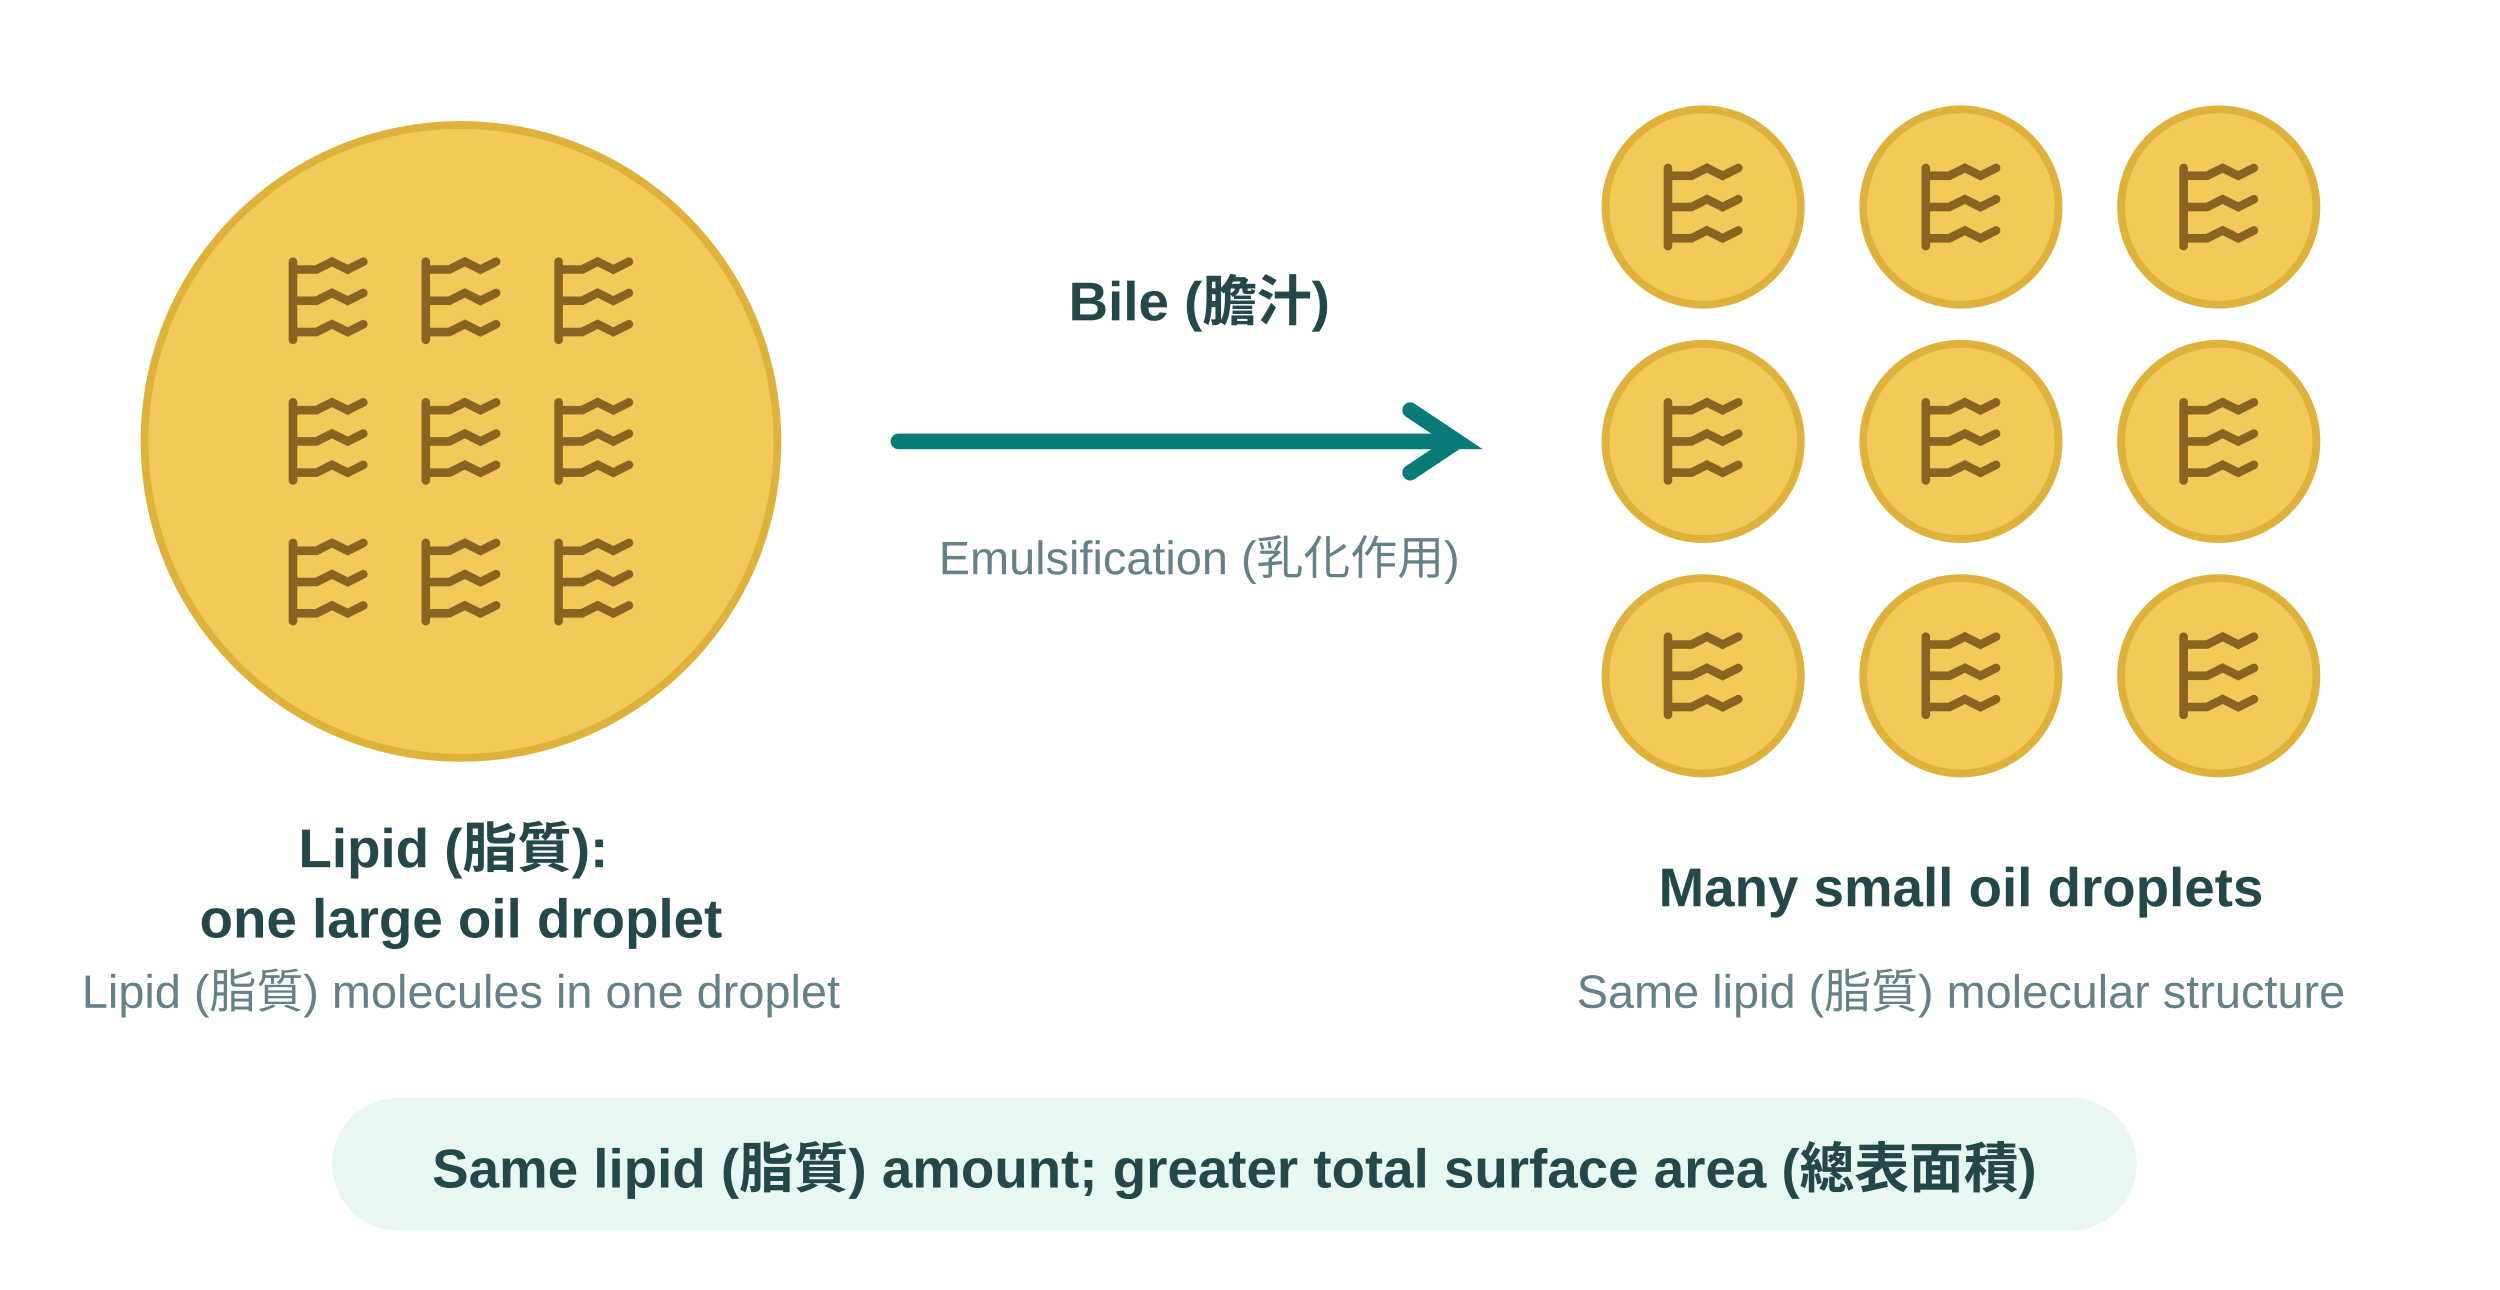
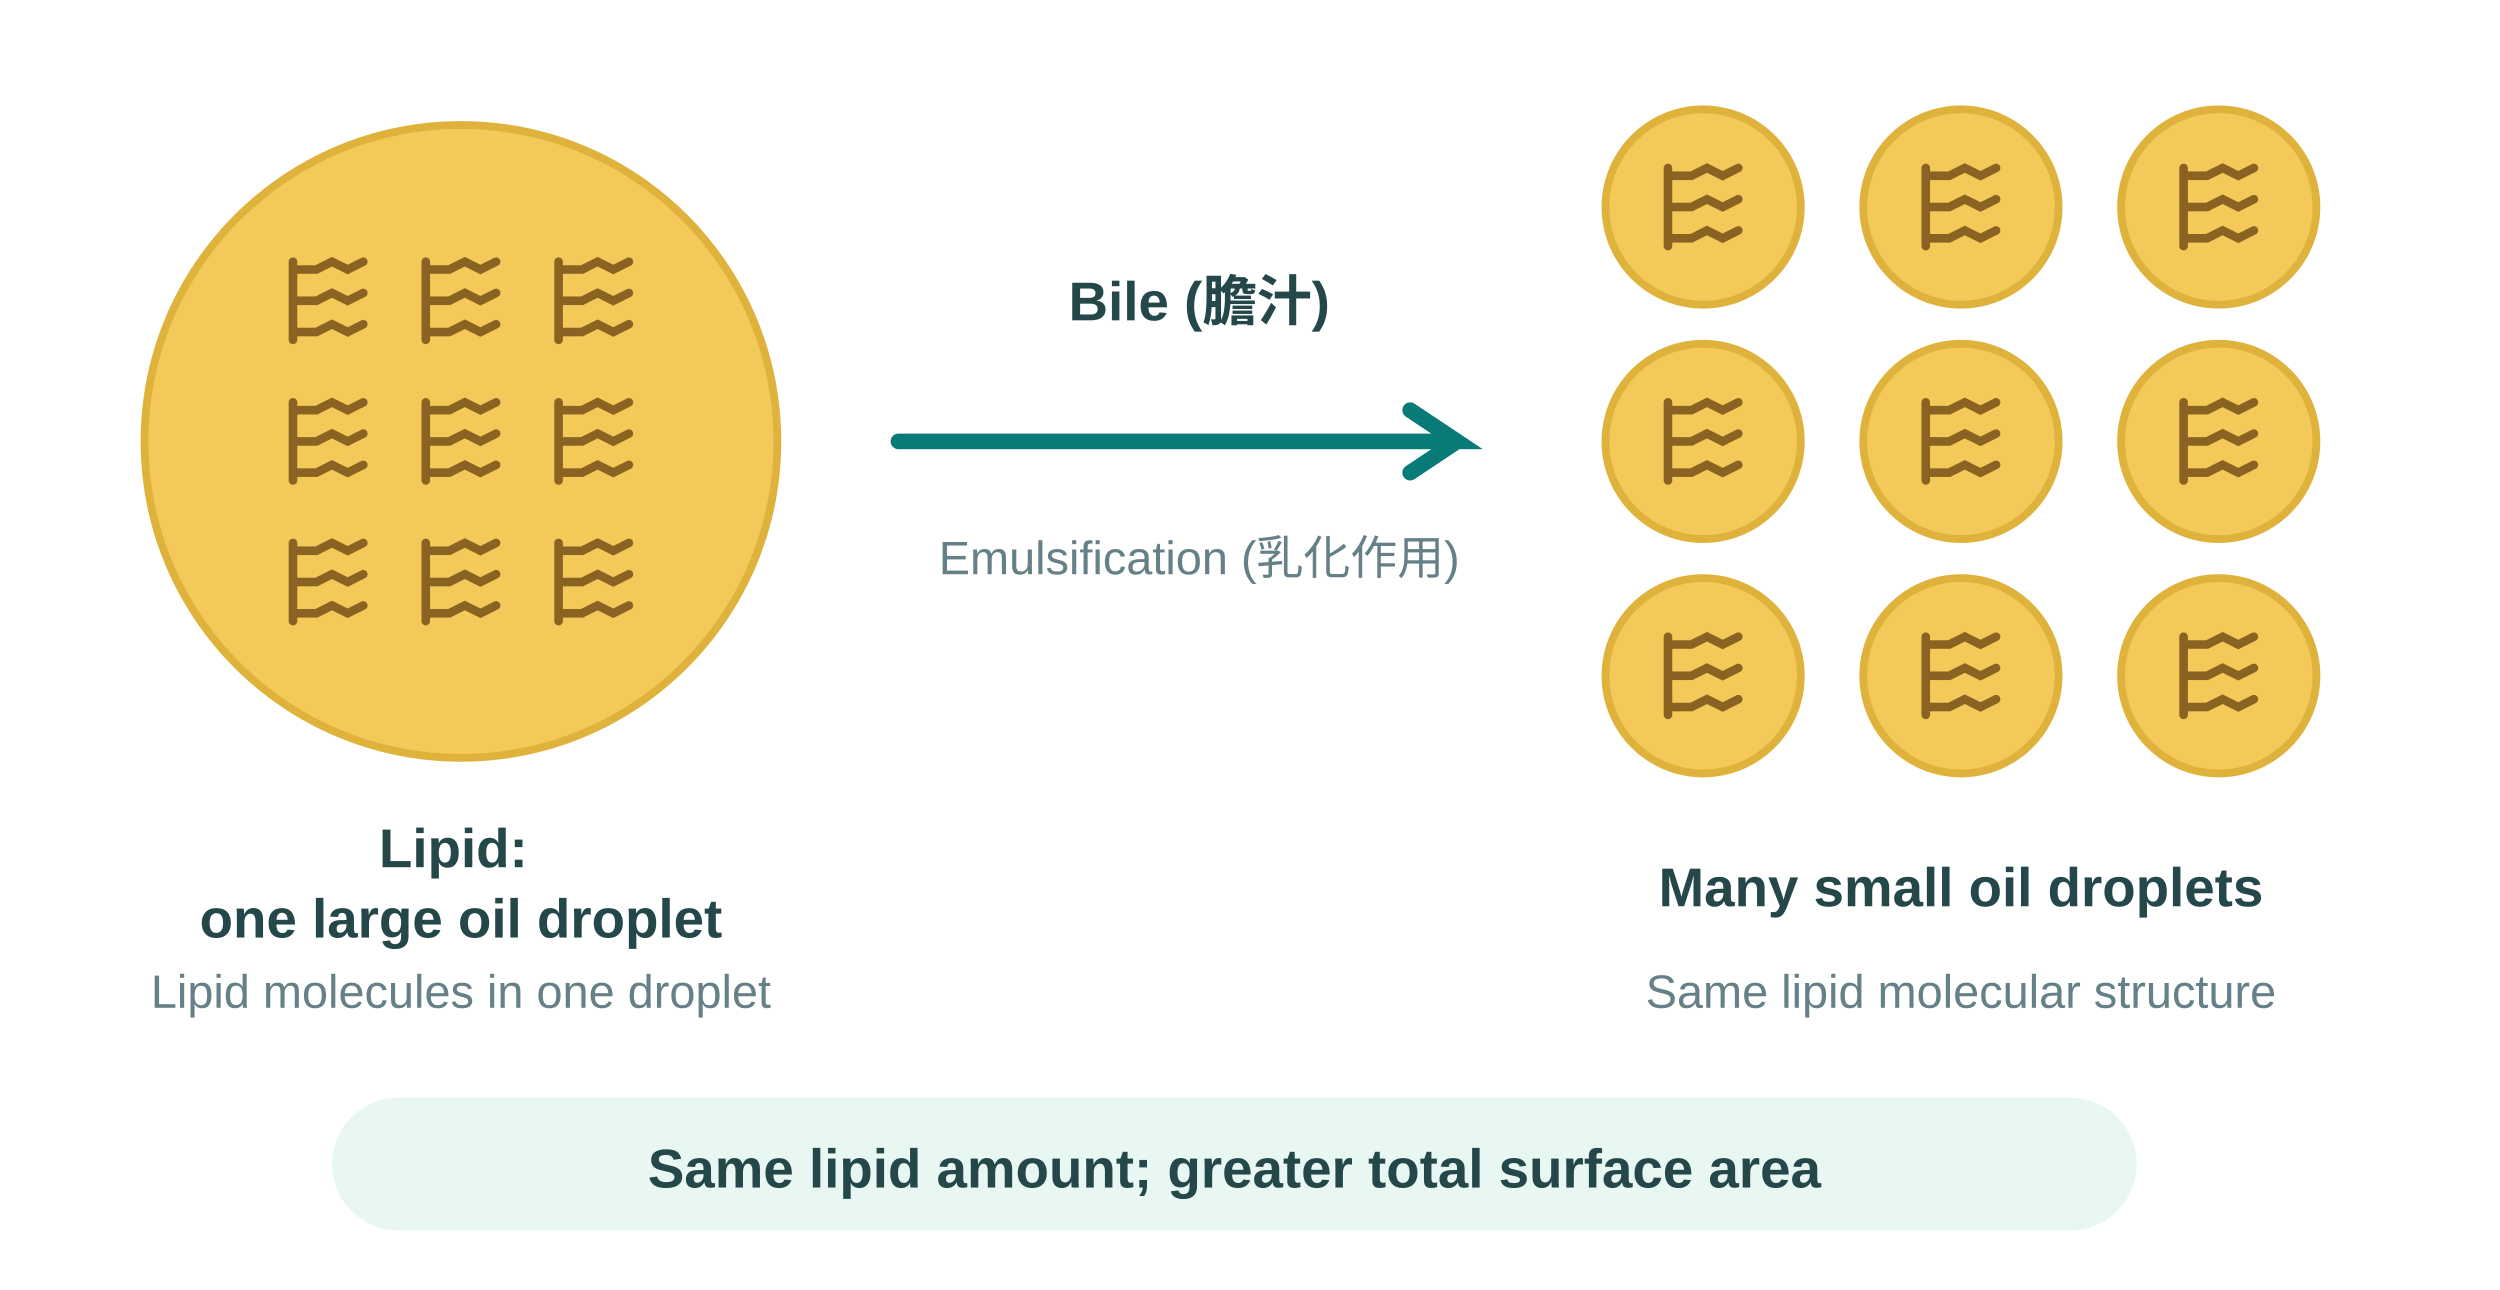
<svg xmlns="http://www.w3.org/2000/svg" viewBox="0 0 640 330" role="img" aria-labelledby="title desc" lang="en">
  <style>text{font-family:Arial,"Noto Sans HK",sans-serif;fill:#24474a;font-size:19px;text-anchor:middle}.bond{stroke:#486b6b;stroke-width:2.5;stroke-linecap:round}.ester{stroke:#c77435;stroke-width:4;stroke-linecap:round}.carbonyl{stroke:#486b6b;stroke-width:2}.oxygen{fill:#087b78}.label{font-size:18px;font-weight:bold}.small{font-size:14px;fill:#658087}</style>
  <g class="before-emulsification">
    <circle cx="118" cy="113" r="81" fill="#f3ca59" stroke="#dfb23c" stroke-width="2" />
    <g class="fat-molecule" transform="translate(75 77)" fill="none" stroke="#8a6222" stroke-width="2.2" stroke-linecap="round">
      <path d="M0 -10V10M0 -8H6l4 -2 4 2 4 -2M0 0H6l4 -2 4 2 4 -2M0 8H6l4 -2 4 2 4 -2" />
    </g>
    <g class="fat-molecule" transform="translate(109 77)" fill="none" stroke="#8a6222" stroke-width="2.2" stroke-linecap="round">
      <path d="M0 -10V10M0 -8H6l4 -2 4 2 4 -2M0 0H6l4 -2 4 2 4 -2M0 8H6l4 -2 4 2 4 -2" />
    </g>
    <g class="fat-molecule" transform="translate(143 77)" fill="none" stroke="#8a6222" stroke-width="2.2" stroke-linecap="round">
      <path d="M0 -10V10M0 -8H6l4 -2 4 2 4 -2M0 0H6l4 -2 4 2 4 -2M0 8H6l4 -2 4 2 4 -2" />
    </g>
    <g class="fat-molecule" transform="translate(75 113)" fill="none" stroke="#8a6222" stroke-width="2.2" stroke-linecap="round">
      <path d="M0 -10V10M0 -8H6l4 -2 4 2 4 -2M0 0H6l4 -2 4 2 4 -2M0 8H6l4 -2 4 2 4 -2" />
    </g>
    <g class="fat-molecule" transform="translate(109 113)" fill="none" stroke="#8a6222" stroke-width="2.2" stroke-linecap="round">
      <path d="M0 -10V10M0 -8H6l4 -2 4 2 4 -2M0 0H6l4 -2 4 2 4 -2M0 8H6l4 -2 4 2 4 -2" />
    </g>
    <g class="fat-molecule" transform="translate(143 113)" fill="none" stroke="#8a6222" stroke-width="2.2" stroke-linecap="round">
      <path d="M0 -10V10M0 -8H6l4 -2 4 2 4 -2M0 0H6l4 -2 4 2 4 -2M0 8H6l4 -2 4 2 4 -2" />
    </g>
    <g class="fat-molecule" transform="translate(75 149)" fill="none" stroke="#8a6222" stroke-width="2.2" stroke-linecap="round">
      <path d="M0 -10V10M0 -8H6l4 -2 4 2 4 -2M0 0H6l4 -2 4 2 4 -2M0 8H6l4 -2 4 2 4 -2" />
    </g>
    <g class="fat-molecule" transform="translate(109 149)" fill="none" stroke="#8a6222" stroke-width="2.2" stroke-linecap="round">
      <path d="M0 -10V10M0 -8H6l4 -2 4 2 4 -2M0 0H6l4 -2 4 2 4 -2M0 8H6l4 -2 4 2 4 -2" />
    </g>
    <g class="fat-molecule" transform="translate(143 149)" fill="none" stroke="#8a6222" stroke-width="2.2" stroke-linecap="round">
      <path d="M0 -10V10M0 -8H6l4 -2 4 2 4 -2M0 0H6l4 -2 4 2 4 -2M0 8H6l4 -2 4 2 4 -2" />
    </g>
  </g>
  <text x="118" y="232" class="label" style="font-size:14px">
-     <tspan x="118" y="222">Lipid (脂質):</tspan>
+     <tspan x="118" y="222">Lipid:</tspan>
    <tspan x="118" y="240">one large oil droplet</tspan>
  </text>
-   <text x="118" y="258" class="small" style="font-size:12px">Lipid (脂質) molecules in one droplet</text>
+   <text x="118" y="258" class="small" style="font-size:12px">Lipid molecules in one droplet</text>
  <text x="307" y="82" class="label" style="font-size:14px">Bile (膽汁)</text>
  <path d="M230 113H373l-12 -8m12 8-12 8" fill="none" stroke="#087b78" stroke-width="4" stroke-linecap="round" />
  <text x="307" y="147" class="small" style="font-size:12px">Emulsification (乳化作用)</text>
  <g class="after-emulsification">
    <circle cx="436" cy="53" r="25" fill="#f3ca59" stroke="#dfb23c" stroke-width="2" />
    <g class="fat-molecule" transform="translate(427 53)" fill="none" stroke="#8a6222" stroke-width="2.2" stroke-linecap="round">
      <path d="M0 -10V10M0 -8H6l4 -2 4 2 4 -2M0 0H6l4 -2 4 2 4 -2M0 8H6l4 -2 4 2 4 -2" />
    </g>
    <circle cx="502" cy="53" r="25" fill="#f3ca59" stroke="#dfb23c" stroke-width="2" />
    <g class="fat-molecule" transform="translate(493 53)" fill="none" stroke="#8a6222" stroke-width="2.2" stroke-linecap="round">
      <path d="M0 -10V10M0 -8H6l4 -2 4 2 4 -2M0 0H6l4 -2 4 2 4 -2M0 8H6l4 -2 4 2 4 -2" />
    </g>
    <circle cx="568" cy="53" r="25" fill="#f3ca59" stroke="#dfb23c" stroke-width="2" />
    <g class="fat-molecule" transform="translate(559 53)" fill="none" stroke="#8a6222" stroke-width="2.2" stroke-linecap="round">
      <path d="M0 -10V10M0 -8H6l4 -2 4 2 4 -2M0 0H6l4 -2 4 2 4 -2M0 8H6l4 -2 4 2 4 -2" />
    </g>
    <circle cx="436" cy="113" r="25" fill="#f3ca59" stroke="#dfb23c" stroke-width="2" />
    <g class="fat-molecule" transform="translate(427 113)" fill="none" stroke="#8a6222" stroke-width="2.2" stroke-linecap="round">
      <path d="M0 -10V10M0 -8H6l4 -2 4 2 4 -2M0 0H6l4 -2 4 2 4 -2M0 8H6l4 -2 4 2 4 -2" />
    </g>
    <circle cx="502" cy="113" r="25" fill="#f3ca59" stroke="#dfb23c" stroke-width="2" />
    <g class="fat-molecule" transform="translate(493 113)" fill="none" stroke="#8a6222" stroke-width="2.2" stroke-linecap="round">
      <path d="M0 -10V10M0 -8H6l4 -2 4 2 4 -2M0 0H6l4 -2 4 2 4 -2M0 8H6l4 -2 4 2 4 -2" />
    </g>
    <circle cx="568" cy="113" r="25" fill="#f3ca59" stroke="#dfb23c" stroke-width="2" />
    <g class="fat-molecule" transform="translate(559 113)" fill="none" stroke="#8a6222" stroke-width="2.2" stroke-linecap="round">
      <path d="M0 -10V10M0 -8H6l4 -2 4 2 4 -2M0 0H6l4 -2 4 2 4 -2M0 8H6l4 -2 4 2 4 -2" />
    </g>
    <circle cx="436" cy="173" r="25" fill="#f3ca59" stroke="#dfb23c" stroke-width="2" />
    <g class="fat-molecule" transform="translate(427 173)" fill="none" stroke="#8a6222" stroke-width="2.2" stroke-linecap="round">
      <path d="M0 -10V10M0 -8H6l4 -2 4 2 4 -2M0 0H6l4 -2 4 2 4 -2M0 8H6l4 -2 4 2 4 -2" />
    </g>
    <circle cx="502" cy="173" r="25" fill="#f3ca59" stroke="#dfb23c" stroke-width="2" />
    <g class="fat-molecule" transform="translate(493 173)" fill="none" stroke="#8a6222" stroke-width="2.2" stroke-linecap="round">
      <path d="M0 -10V10M0 -8H6l4 -2 4 2 4 -2M0 0H6l4 -2 4 2 4 -2M0 8H6l4 -2 4 2 4 -2" />
    </g>
    <circle cx="568" cy="173" r="25" fill="#f3ca59" stroke="#dfb23c" stroke-width="2" />
    <g class="fat-molecule" transform="translate(559 173)" fill="none" stroke="#8a6222" stroke-width="2.2" stroke-linecap="round">
      <path d="M0 -10V10M0 -8H6l4 -2 4 2 4 -2M0 0H6l4 -2 4 2 4 -2M0 8H6l4 -2 4 2 4 -2" />
    </g>
  </g>
  <text x="502" y="232" class="label" style="font-size:14px">Many small oil droplets</text>
-   <text x="502" y="258" class="small" style="font-size:12px">Same lipid (脂質) molecular structure</text>
+   <text x="502" y="258" class="small" style="font-size:12px">Same lipid molecular structure</text>
  <rect x="85" y="281" width="462" height="34" rx="17" fill="#e8f7f1" />
-   <text x="316" y="304" class="label" style="font-size:14px">Same lipid (脂質) amount; greater total surface area (總表面積)</text>
+   <text x="316" y="304" class="label" style="font-size:14px">Same lipid amount; greater total surface area</text>
</svg>
